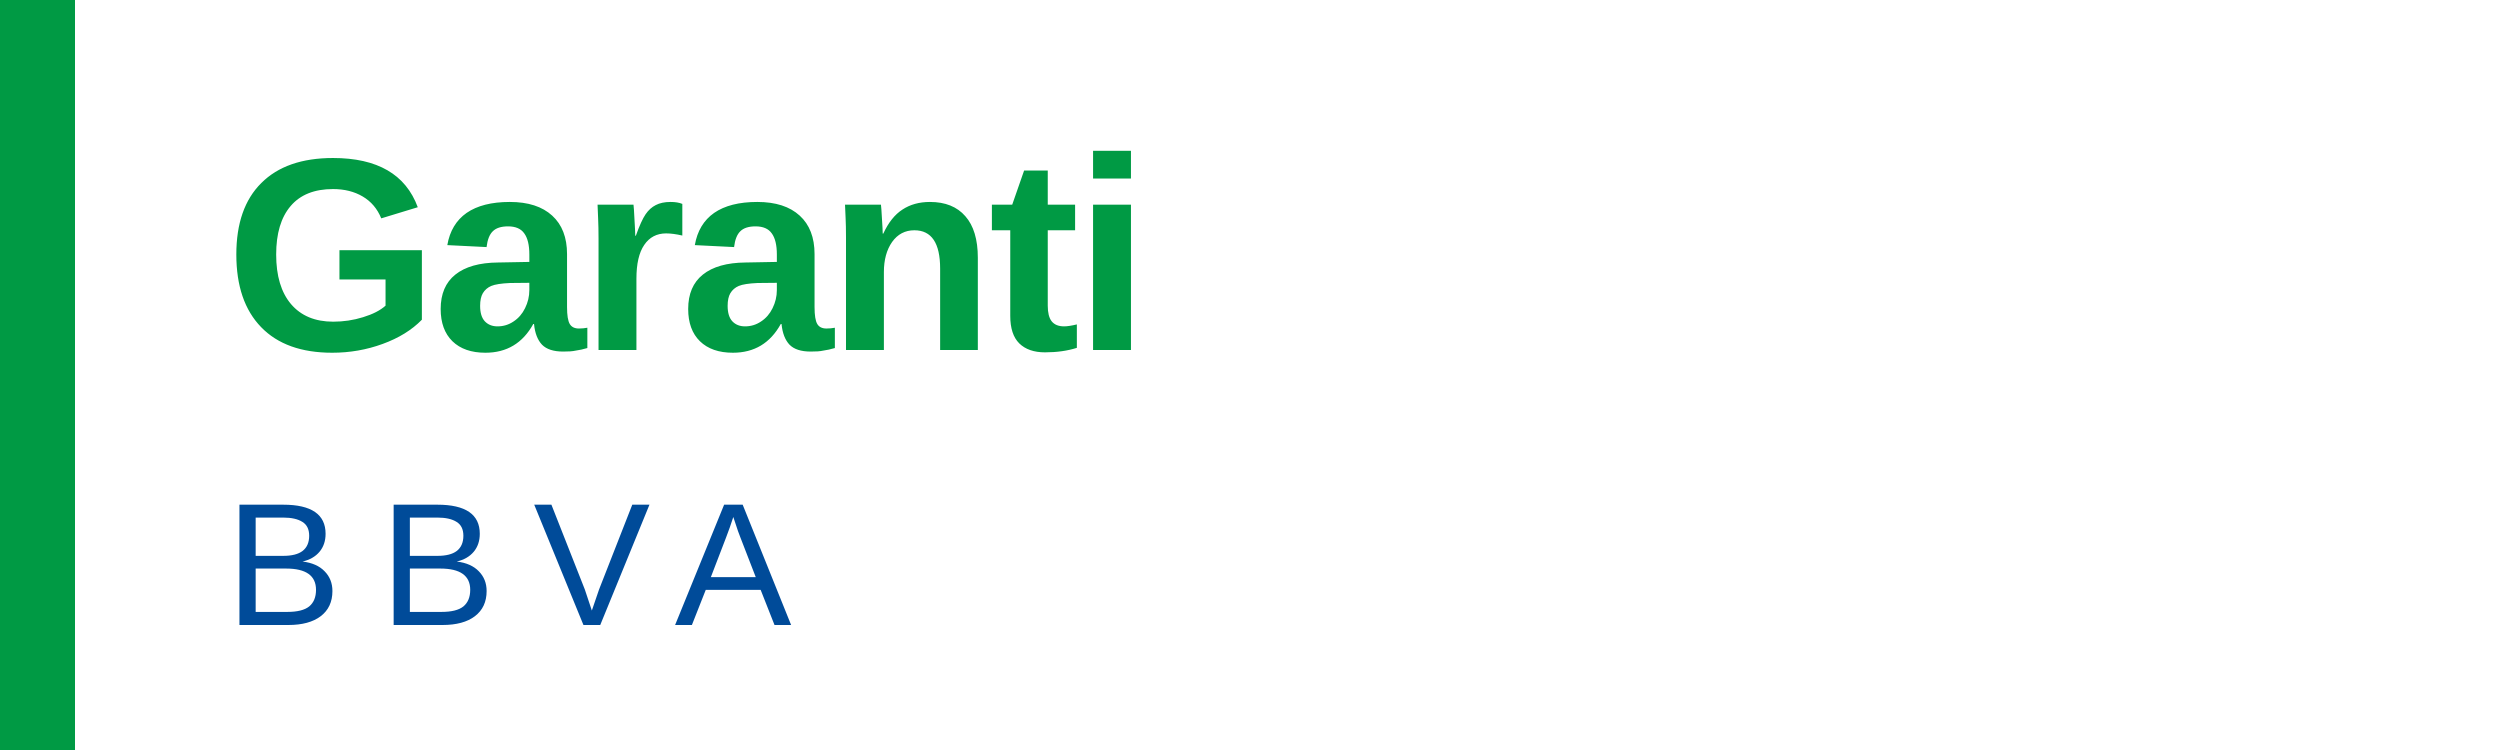
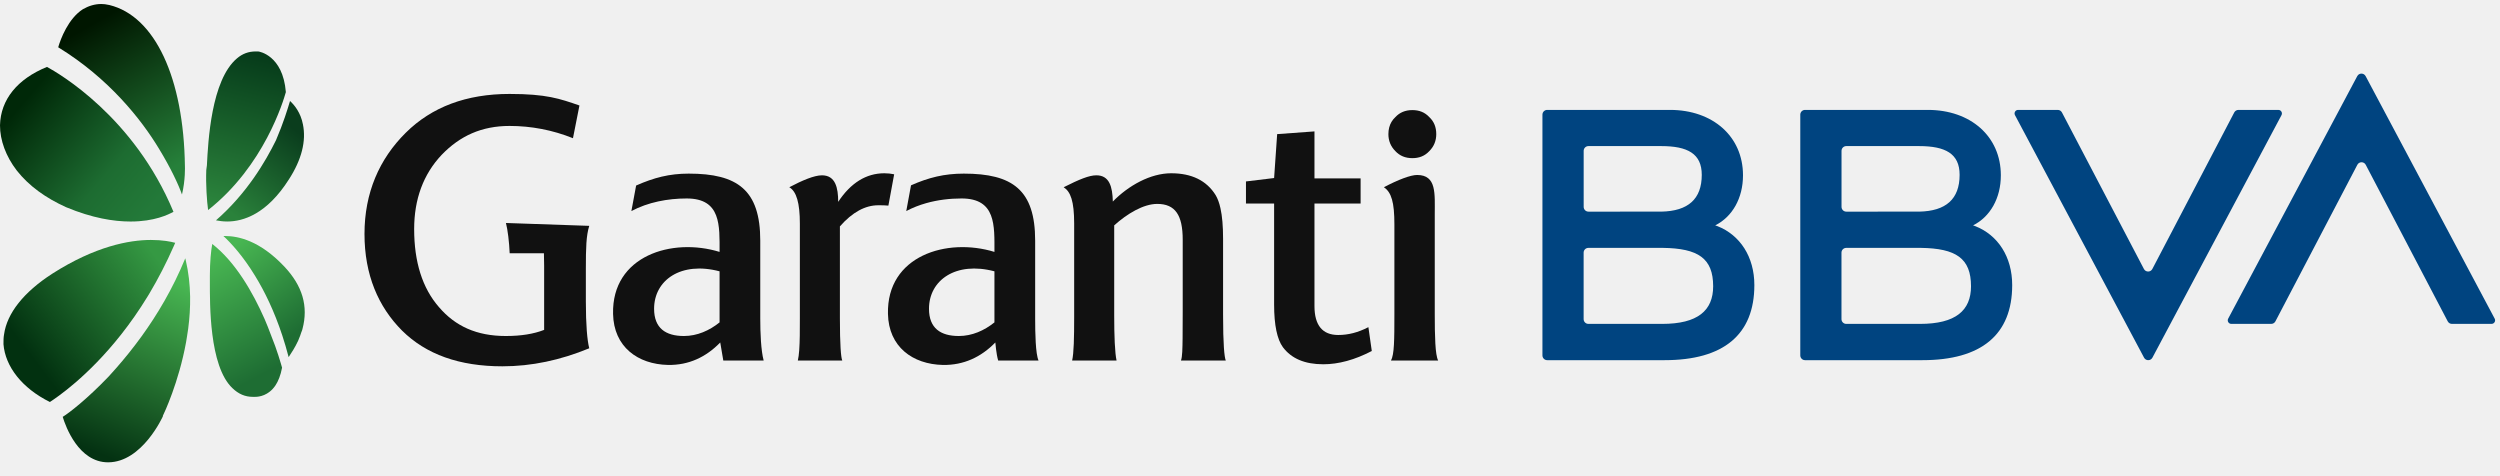
- <svg xmlns="http://www.w3.org/2000/svg" viewBox="0 0 200 60" width="200" height="60">
-   <rect width="200" height="60" fill="white" />
-   <rect x="0" y="0" width="6" height="60" fill="#009A44" />
-   <text x="18" y="28" font-family="Arial, sans-serif" font-size="22" font-weight="700" fill="#009A44" letter-spacing="-0.5">Garanti</text>
-   <text x="18" y="50" font-family="Arial, sans-serif" font-size="14" font-weight="400" fill="#004B99" letter-spacing="3">BBVA</text>
+ <svg xmlns="http://www.w3.org/2000/svg" width="310px" height="59px" viewBox="0 0 310 59" version="1.1">
+   <defs>
+     <linearGradient x1="13.403%" y1="22.811%" x2="92.857%" y2="83.268%" id="linearGradient-1">
+       <stop stop-color="#002808" offset="0%" />
+       <stop stop-color="#1D6C31" offset="66.585%" />
+       <stop stop-color="#217536" offset="88.768%" />
+       <stop stop-color="#217536" offset="88.768%" />
+       <stop stop-color="#217536" offset="88.768%" />
+       <stop stop-color="#217536" offset="88.874%" />
+       <stop stop-color="#217536" offset="88.996%" />
+       <stop stop-color="#237939" offset="100%" />
+     </linearGradient>
+     <linearGradient x1="76.682%" y1="16.351%" x2="29.564%" y2="100%" id="linearGradient-2">
+       <stop stop-color="#0A3D1D" offset="0%" />
+       <stop stop-color="#2A823B" offset="100%" />
+     </linearGradient>
+     <linearGradient x1="39.163%" y1="5.747%" x2="72.135%" y2="92.951%" id="linearGradient-3">
+       <stop stop-color="#001600" offset="0%" />
+       <stop stop-color="#11461A" offset="45.176%" />
+       <stop stop-color="#11461A" offset="45.176%" />
+       <stop stop-color="#11461A" offset="45.278%" />
+       <stop stop-color="#26803A" offset="100%" />
+     </linearGradient>
+     <linearGradient x1="69.511%" y1="6.126%" x2="44.689%" y2="100%" id="linearGradient-4">
+       <stop stop-color="#48B652" offset="0%" />
+       <stop stop-color="#1E642A" offset="61.96%" />
+       <stop stop-color="#043212" offset="100%" />
+     </linearGradient>
+     <linearGradient x1="38.847%" y1="0%" x2="61.153%" y2="88.363%" id="linearGradient-5">
+       <stop stop-color="#48B652" offset="0%" />
+       <stop stop-color="#1E6D33" offset="100%" />
+     </linearGradient>
+     <linearGradient x1="50%" y1="0%" x2="37.367%" y2="100%" id="linearGradient-6">
+       <stop stop-color="#063B1A" offset="0%" />
+       <stop stop-color="#1D692F" offset="62.5%" />
+       <stop stop-color="#1D692F" offset="62.5%" />
+       <stop stop-color="#1E6930" offset="63.542%" />
+       <stop stop-color="#2B843C" offset="100%" />
+     </linearGradient>
+     <linearGradient x1="27.472%" y1="0%" x2="72.528%" y2="88.363%" id="linearGradient-7">
+       <stop stop-color="#48B652" offset="0%" />
+       <stop stop-color="#1E6D33" offset="100%" />
+     </linearGradient>
+     <linearGradient x1="90.196%" y1="12.178%" x2="12.908%" y2="67.519%" id="linearGradient-8">
+       <stop stop-color="#359943" offset="0%" />
+       <stop stop-color="#023110" offset="100%" />
+     </linearGradient>
+   </defs>
+   <g id="03_Footer" stroke="none" stroke-width="1" fill="none" fill-rule="evenodd">
+     <g id="1200" transform="translate(-16, -67)">
+       <g id="Logo" transform="translate(16, 67)">
+         <g id="LOGO">
+           <g id="Group-20" transform="translate(0, 7.431507)" fill="url(#linearGradient-1)">
+             <path d="M0,8.11 C0,9.956 0.719,11.944 2.085,13.719 L2.085,13.719 C3.597,15.636 5.683,17.127 8.201,18.263 L8.201,18.263 C11.438,19.612 14.099,20.038 16.186,20.038 L16.186,20.038 C19.135,20.038 20.862,19.187 21.51,18.832 L21.51,18.832 C16.618,7.044 7.265,1.648 5.827,0.867 L5.827,0.867 C2.158,2.358 0.072,4.915 0,8.11" id="Fill-18" />
+           </g>
+           <g id="Group-23" transform="translate(26.5411, 11.67808)" fill="url(#linearGradient-2)">
+             <path d="M7.683,5.706 C6.361,8.389 4.065,12.307 0.239,15.644 L0.239,15.644 C0.657,15.716 1.073,15.789 1.63,15.789 L1.63,15.789 C3.648,15.789 6.569,14.846 9.283,10.566 L9.283,10.566 C10.883,8.099 11.439,5.778 11.022,3.747 L11.022,3.747 C10.743,2.296 9.978,1.353 9.422,0.845 L9.422,0.845 C9.144,1.787 8.587,3.602 7.683,5.706" id="Fill-21" />
+           </g>
+           <g id="Group-26" transform="translate(6.369863, 0)" fill="url(#linearGradient-3)">
+             <path d="M3.918,1.135 C2.091,2.299 1.141,4.844 0.848,5.862 L0.848,5.862 C7.132,9.716 11.152,14.808 13.346,18.445 L13.346,18.445 C14.807,20.844 15.757,22.881 16.195,24.117 L16.195,24.117 C16.634,22.299 16.56,20.626 16.56,20.626 L16.56,20.626 C16.414,9.644 12.833,2.008 7.206,0.626 L7.206,0.626 C7.018,0.588 6.829,0.551 6.641,0.523 L6.641,0.523 C6.486,0.505 6.332,0.497 6.179,0.497 L6.179,0.497 C5.389,0.497 4.635,0.727 3.918,1.135" id="Fill-24" />
+           </g>
+           <g id="Group-29" transform="translate(7.431507, 31.84932)" fill="url(#linearGradient-4)">
+             <path d="M10.141,9.835 C9.043,11.353 7.964,12.671 6.98,13.793 L6.98,13.793 C6.661,14.162 6.347,14.511 6.043,14.838 L6.043,14.838 C3.34,17.657 1.148,19.349 0.344,19.841 L0.344,19.841 C0.709,21.04 2.316,25.479 5.971,25.479 L5.971,25.479 C10.209,25.479 12.767,19.771 12.767,19.771 L12.767,19.771 L12.767,19.701 C12.9,19.444 14.735,15.568 15.643,10.574 L15.643,10.574 C15.686,10.33 15.726,10.084 15.763,9.835 L15.763,9.835 C15.816,9.524 15.864,9.208 15.907,8.89 L15.907,8.89 C16.073,7.61 16.164,6.28 16.145,4.937 L16.145,4.937 C16.118,3.433 15.951,1.907 15.599,0.41 L15.599,0.41 C15.582,0.333 15.564,0.258 15.543,0.18 L15.543,0.18 C13.976,4.002 12.034,7.215 10.141,9.835" id="Fill-27" />
+           </g>
+           <g id="Group-32" transform="translate(25.47945, 29.72603)" fill="url(#linearGradient-5)">
+             <path d="M0.544,4.429 L0.544,5.211 C0.544,6.609 0.526,9.175 0.852,11.743 L0.852,11.743 C1.189,14.394 1.89,17.047 3.356,18.417 L3.356,18.417 C4.095,19.128 4.909,19.483 5.87,19.483 L5.87,19.483 L5.945,19.483 L5.955,19.483 L6.168,19.483 C6.641,19.483 7.823,19.339 8.681,18.058 L8.681,18.058 C9.025,17.536 9.317,16.827 9.497,15.862 L9.497,15.862 C9.349,15.364 8.905,13.731 8.091,11.743 L8.091,11.743 C7.869,11.14 7.617,10.5 7.334,9.843 L7.334,9.843 C5.894,6.575 3.741,2.782 0.84,0.524 L0.84,0.524 C0.692,1.306 0.544,2.726 0.544,4.429" id="Fill-30" />
+           </g>
+           <g id="Group-35" transform="translate(25.47945, 6.369863)" fill="url(#linearGradient-6)">
+             <path d="M6.23,0.009 C5.332,0.009 4.585,0.293 3.913,0.862 L3.913,0.862 C0.699,3.559 0.325,11.228 0.176,14.139 L0.176,14.139 L0.1,14.707 C0.026,16.483 0.176,18.613 0.325,19.677 L0.325,19.677 C7.276,14.21 9.668,6.116 9.967,5.05 L9.967,5.05 C9.593,0.436 6.603,0.009 6.528,0.009 L6.528,0.009 L6.23,0.009 Z" id="Fill-33" />
+           </g>
+           <g id="Group-38" transform="translate(27.60274, 28.66438)" fill="url(#linearGradient-7)">
+             <path d="M0.104,0.602 C1.065,1.498 2.523,3.077 4.016,5.522 L4.016,5.522 L4.027,5.541 L4.028,5.542 C5.199,7.45 6.396,9.884 7.401,12.935 L7.401,12.935 C7.68,13.78 7.944,14.676 8.189,15.619 L8.189,15.619 C8.506,15.139 8.974,14.436 9.373,13.574 L9.373,13.574 C9.463,13.37 9.549,13.157 9.627,12.935 L9.627,12.935 C9.685,12.695 9.788,12.504 9.861,12.282 L9.861,12.282 L9.902,12.136 C10.655,9.307 9.902,6.769 7.64,4.375 L7.64,4.375 C4.626,1.183 1.953,0.602 0.31,0.602 L0.31,0.602 L0.104,0.602 Z" id="Fill-36" />
+           </g>
+           <g id="Group-41" transform="translate(0, 29.72603)" fill="url(#linearGradient-8)">
+             <path d="M0.503,11.743 C0.431,12.098 0.431,12.525 0.431,12.951 C0.647,15.719 2.734,18.417 6.187,20.122 C7.019,19.574 10.884,17.001 15.029,11.743 C16.124,10.356 17.236,8.784 18.318,7.011 L18.556,6.616 C19.601,4.86 20.615,2.916 21.555,0.775 L21.725,0.383 C21.172,0.23 20.177,0.028 18.704,0.028 C16.042,0.028 11.798,0.809 6.475,4.217 C2.949,6.49 0.864,9.116 0.503,11.743 Z" id="Fill-39" />
+           </g>
+         </g>
+         <g id="Group-25-Copy" transform="translate(44.58904, 9.023973)">
+           <path d="M193.501,31.138 L184.343,31.138 C184.017,31.138 183.754,30.874 183.754,30.547 L183.754,22.304 C183.754,21.978 184.017,21.713 184.343,21.713 L193.586,21.713 C197.95,21.772 199.816,23.002 199.816,26.473 C199.816,29.482 197.909,31.138 193.501,31.138 M184.348,9.091 L193.379,9.091 C196.63,9.091 198.403,10.021 198.403,12.655 C198.403,15.657 196.714,17.157 193.379,17.218 L184.348,17.219 C184.024,17.219 183.76,16.954 183.76,16.628 L183.76,9.681 C183.76,9.356 184.024,9.091 184.348,9.091 M200.33,19.012 L200.071,18.923 C202.191,17.859 203.516,15.555 203.516,12.716 C203.516,7.884 199.762,4.604 194.462,4.604 L179.235,4.604 C178.91,4.604 178.646,4.868 178.646,5.195 L178.646,35.046 C178.646,35.372 178.91,35.637 179.235,35.637 L193.794,35.637 C201.081,35.637 204.923,32.489 204.923,26.327 C204.923,22.824 203.157,20.12 200.33,19.012" id="Fill-1" fill="#004480" />
+           <path d="M232.458,4.919 L222.3,24.331 C222.079,24.751 221.48,24.751 221.258,24.331 L211.092,4.919 C210.99,4.725 210.789,4.604 210.571,4.604 L205.658,4.604 C205.324,4.604 205.111,4.96 205.269,5.256 L221.273,35.325 C221.495,35.741 222.088,35.741 222.311,35.325 L238.316,5.256 C238.474,4.961 238.26,4.604 237.927,4.604 L232.978,4.604 C232.76,4.604 232.56,4.726 232.458,4.919" id="Fill-3" fill="#004480" />
+           <path d="M161.529,31.138 L152.369,31.138 C152.045,31.138 151.781,30.874 151.781,30.547 L151.781,22.304 C151.781,21.978 152.044,21.713 152.369,21.713 L161.612,21.713 C165.978,21.772 167.843,23.002 167.843,26.473 C167.843,29.482 165.936,31.138 161.529,31.138 M152.376,9.091 L161.406,9.091 C164.657,9.091 166.43,10.021 166.43,12.655 C166.43,15.657 164.741,17.157 161.406,17.218 L152.376,17.219 C152.05,17.219 151.787,16.954 151.787,16.628 L151.786,9.681 C151.786,9.356 152.05,9.091 152.376,9.091 M168.358,19.012 L168.098,18.923 C170.217,17.859 171.543,15.555 171.543,12.716 C171.543,7.884 167.788,4.604 162.489,4.604 L147.262,4.604 C146.937,4.604 146.673,4.868 146.673,5.195 L146.673,35.046 C146.673,35.372 146.937,35.637 147.262,35.637 L161.821,35.637 C169.108,35.637 172.951,32.489 172.951,26.327 C172.951,22.824 171.184,20.12 168.358,19.012" id="Fill-5" fill="#004480" />
+           <path d="M237.563,30.822 L247.721,11.411 C247.942,10.99 248.541,10.99 248.762,11.411 L258.929,30.823 C259.031,31.017 259.231,31.138 259.45,31.138 L264.362,31.138 C264.696,31.138 264.91,30.781 264.751,30.485 L248.748,0.416 C248.526,0 247.932,0 247.711,0.416 L231.706,30.485 C231.548,30.78 231.761,31.138 232.095,31.138 L237.042,31.138 C237.261,31.138 237.461,31.017 237.563,30.822" id="Fill-7" fill="#004480" />
+           <path d="M133.508,7.606 C133.508,6.737 133.221,6.034 132.643,5.497 C132.065,4.876 131.363,4.627 130.539,4.627 C129.676,4.627 128.974,4.918 128.438,5.497 C128.054,5.855 127.797,6.287 127.669,6.792 C127.604,7.045 127.572,7.316 127.572,7.606 C127.572,8.435 127.862,9.137 128.438,9.716 C128.974,10.296 129.676,10.586 130.539,10.586 C131.363,10.586 132.065,10.338 132.643,9.716 C133.221,9.137 133.508,8.435 133.508,7.606" id="Fill-9" fill="#111111" />
+           <path d="M133.742,35.682 C133.377,34.975 133.321,32.726 133.321,29.898 L133.321,17.571 C133.321,14.995 133.571,12.673 131.132,12.673 C130.345,12.673 128.817,13.238 127.013,14.193 C127.954,14.821 128.316,16.077 128.316,18.794 L128.316,29.939 C128.316,33.153 128.301,34.93 127.893,35.682 L133.742,35.682 Z" id="Fill-11" fill="#111111" />
+           <path d="M119.499,36.146 C117.186,36.146 115.545,35.428 114.494,34.034 C113.779,33.064 113.401,31.29 113.401,28.757 L113.401,16.218 L109.91,16.218 L109.91,13.475 L113.401,13.052 L113.779,7.606 L118.405,7.269 L118.405,13.095 L124.126,13.095 L124.126,16.218 L118.405,16.218 L118.405,21.721 L118.405,23.314 L118.405,24.007 L118.405,28.926 C118.405,31.333 119.414,32.515 121.351,32.515 C122.569,32.515 123.788,32.219 125.092,31.544 L125.513,34.5 C123.411,35.598 121.39,36.146 119.499,36.146" id="Fill-13" fill="#111111" />
+           <path d="M50.104,35.682 C49.769,34.415 49.684,32.261 49.684,30.49 L49.684,20.821 C49.684,14.531 46.866,12.504 40.809,12.504 C38.412,12.504 36.478,13.011 34.29,13.982 L33.702,17.149 C35.764,16.05 38.202,15.586 40.557,15.586 C44.847,15.586 44.638,18.963 44.638,22.213 C38.748,20.399 31.262,22.68 31.431,29.898 C31.515,33.992 34.501,36.146 38.244,36.229 C40.809,36.272 42.955,35.259 44.721,33.443 L45.1,35.682 L50.104,35.682 Z M44.638,30.952 C43.376,31.966 41.861,32.641 40.221,32.641 C37.95,32.641 36.519,31.67 36.519,29.264 C36.519,25.717 39.841,23.353 44.638,24.62 L44.638,30.952 Z" id="Fill-15" fill="#111111" />
+           <path d="M101.848,35.682 C102.029,35.226 102.035,34.158 102.053,32.942 C102.067,32.006 102.067,30.883 102.067,29.559 L102.067,20.694 C102.067,17.655 101.142,16.261 98.911,16.261 C97.188,16.261 95.169,17.485 93.572,18.921 L93.572,30.065 C93.572,31.343 93.592,32.522 93.64,33.497 C93.689,34.458 93.76,35.22 93.865,35.682 L88.356,35.682 C88.565,34.752 88.608,32.896 88.608,30.235 L88.608,18.709 C88.608,15.882 88.154,14.74 87.306,14.193 C89.265,13.205 90.467,12.715 91.362,12.715 C92.99,12.715 93.359,14.155 93.402,15.967 C95.338,13.982 98.071,12.461 100.635,12.461 C103.16,12.461 105.011,13.348 106.145,15.163 C106.399,15.587 106.599,16.127 106.746,16.789 C106.967,17.774 107.072,19.028 107.072,20.568 L107.072,29.982 C107.072,33.707 107.231,35.266 107.408,35.682 L101.848,35.682 Z" id="Fill-17" fill="#111111" />
+           <path d="M65.571,16.473 C65.193,16.43 64.815,16.43 64.31,16.43 C62.712,16.43 61.114,17.276 59.558,19.048 L59.558,30.404 C59.558,33.739 59.687,35.297 59.851,35.681 L54.343,35.681 C54.422,35.333 54.477,34.902 54.514,34.404 C54.594,33.33 54.594,31.946 54.594,30.445 L54.594,18.71 C54.594,16.134 54.173,14.711 53.284,14.193 C54.863,13.361 56.365,12.715 57.334,12.715 C59.016,12.715 59.346,14.277 59.346,16.008 C60.903,13.644 62.838,12.461 65.066,12.461 C65.487,12.461 65.908,12.504 66.287,12.589 L65.571,16.473 Z" id="Fill-19" fill="#111111" />
+           <path d="M78.722,30.952 C77.461,31.965 75.948,32.641 74.307,32.641 C72.036,32.641 70.606,31.67 70.606,29.264 C70.606,25.717 73.928,23.354 78.722,24.619 L78.722,30.952 Z M84.19,35.681 C83.818,34.857 83.771,32.261 83.771,30.489 L83.771,20.821 C83.771,14.531 80.977,12.504 74.92,12.504 C72.523,12.504 70.564,12.986 68.376,13.957 L67.788,17.148 C68.563,16.735 69.394,16.411 70.253,16.168 C71.674,15.766 73.175,15.585 74.643,15.585 C78.933,15.585 78.722,18.963 78.722,22.213 C72.834,20.399 65.348,22.679 65.518,29.897 C65.601,33.993 68.587,36.145 72.33,36.23 C74.895,36.272 77.065,35.259 78.832,33.443 C78.832,33.443 78.944,34.876 79.185,35.681 L84.19,35.681 Z" id="Fill-21" fill="#111111" />
+           <path d="M26.459,8.114 C23.935,7.099 21.286,6.593 18.595,6.593 C15.146,6.593 12.445,7.818 10.173,10.181 C7.903,12.589 6.767,15.67 6.767,19.386 C6.767,23.438 7.776,26.689 9.837,29.052 C11.856,31.418 14.514,32.641 18.132,32.641 C20.025,32.641 21.58,32.388 22.884,31.882 L22.884,23.903 C22.884,23.355 22.875,22.851 22.858,22.383 L20.223,22.383 L18.611,22.383 C18.552,20.969 18.368,19.488 18.149,18.626 L28.478,18.981 C28.098,20.205 28.057,21.706 28.057,24.281 L28.057,28.377 C28.057,31.248 28.225,33.19 28.478,34.162 C24.902,35.639 21.328,36.399 17.711,36.399 C12.369,36.399 8.248,34.921 5.262,31.966 C2.318,29.011 0.608,25.054 0.608,19.988 C0.608,14.879 2.444,10.689 5.724,7.438 C8.963,4.229 13.253,2.625 18.595,2.625 C23.174,2.625 24.822,3.212 27.262,4.056 L26.459,8.114" id="Fill-23" fill="#111111" />
+         </g>
+       </g>
+     </g>
+   </g>
</svg>
